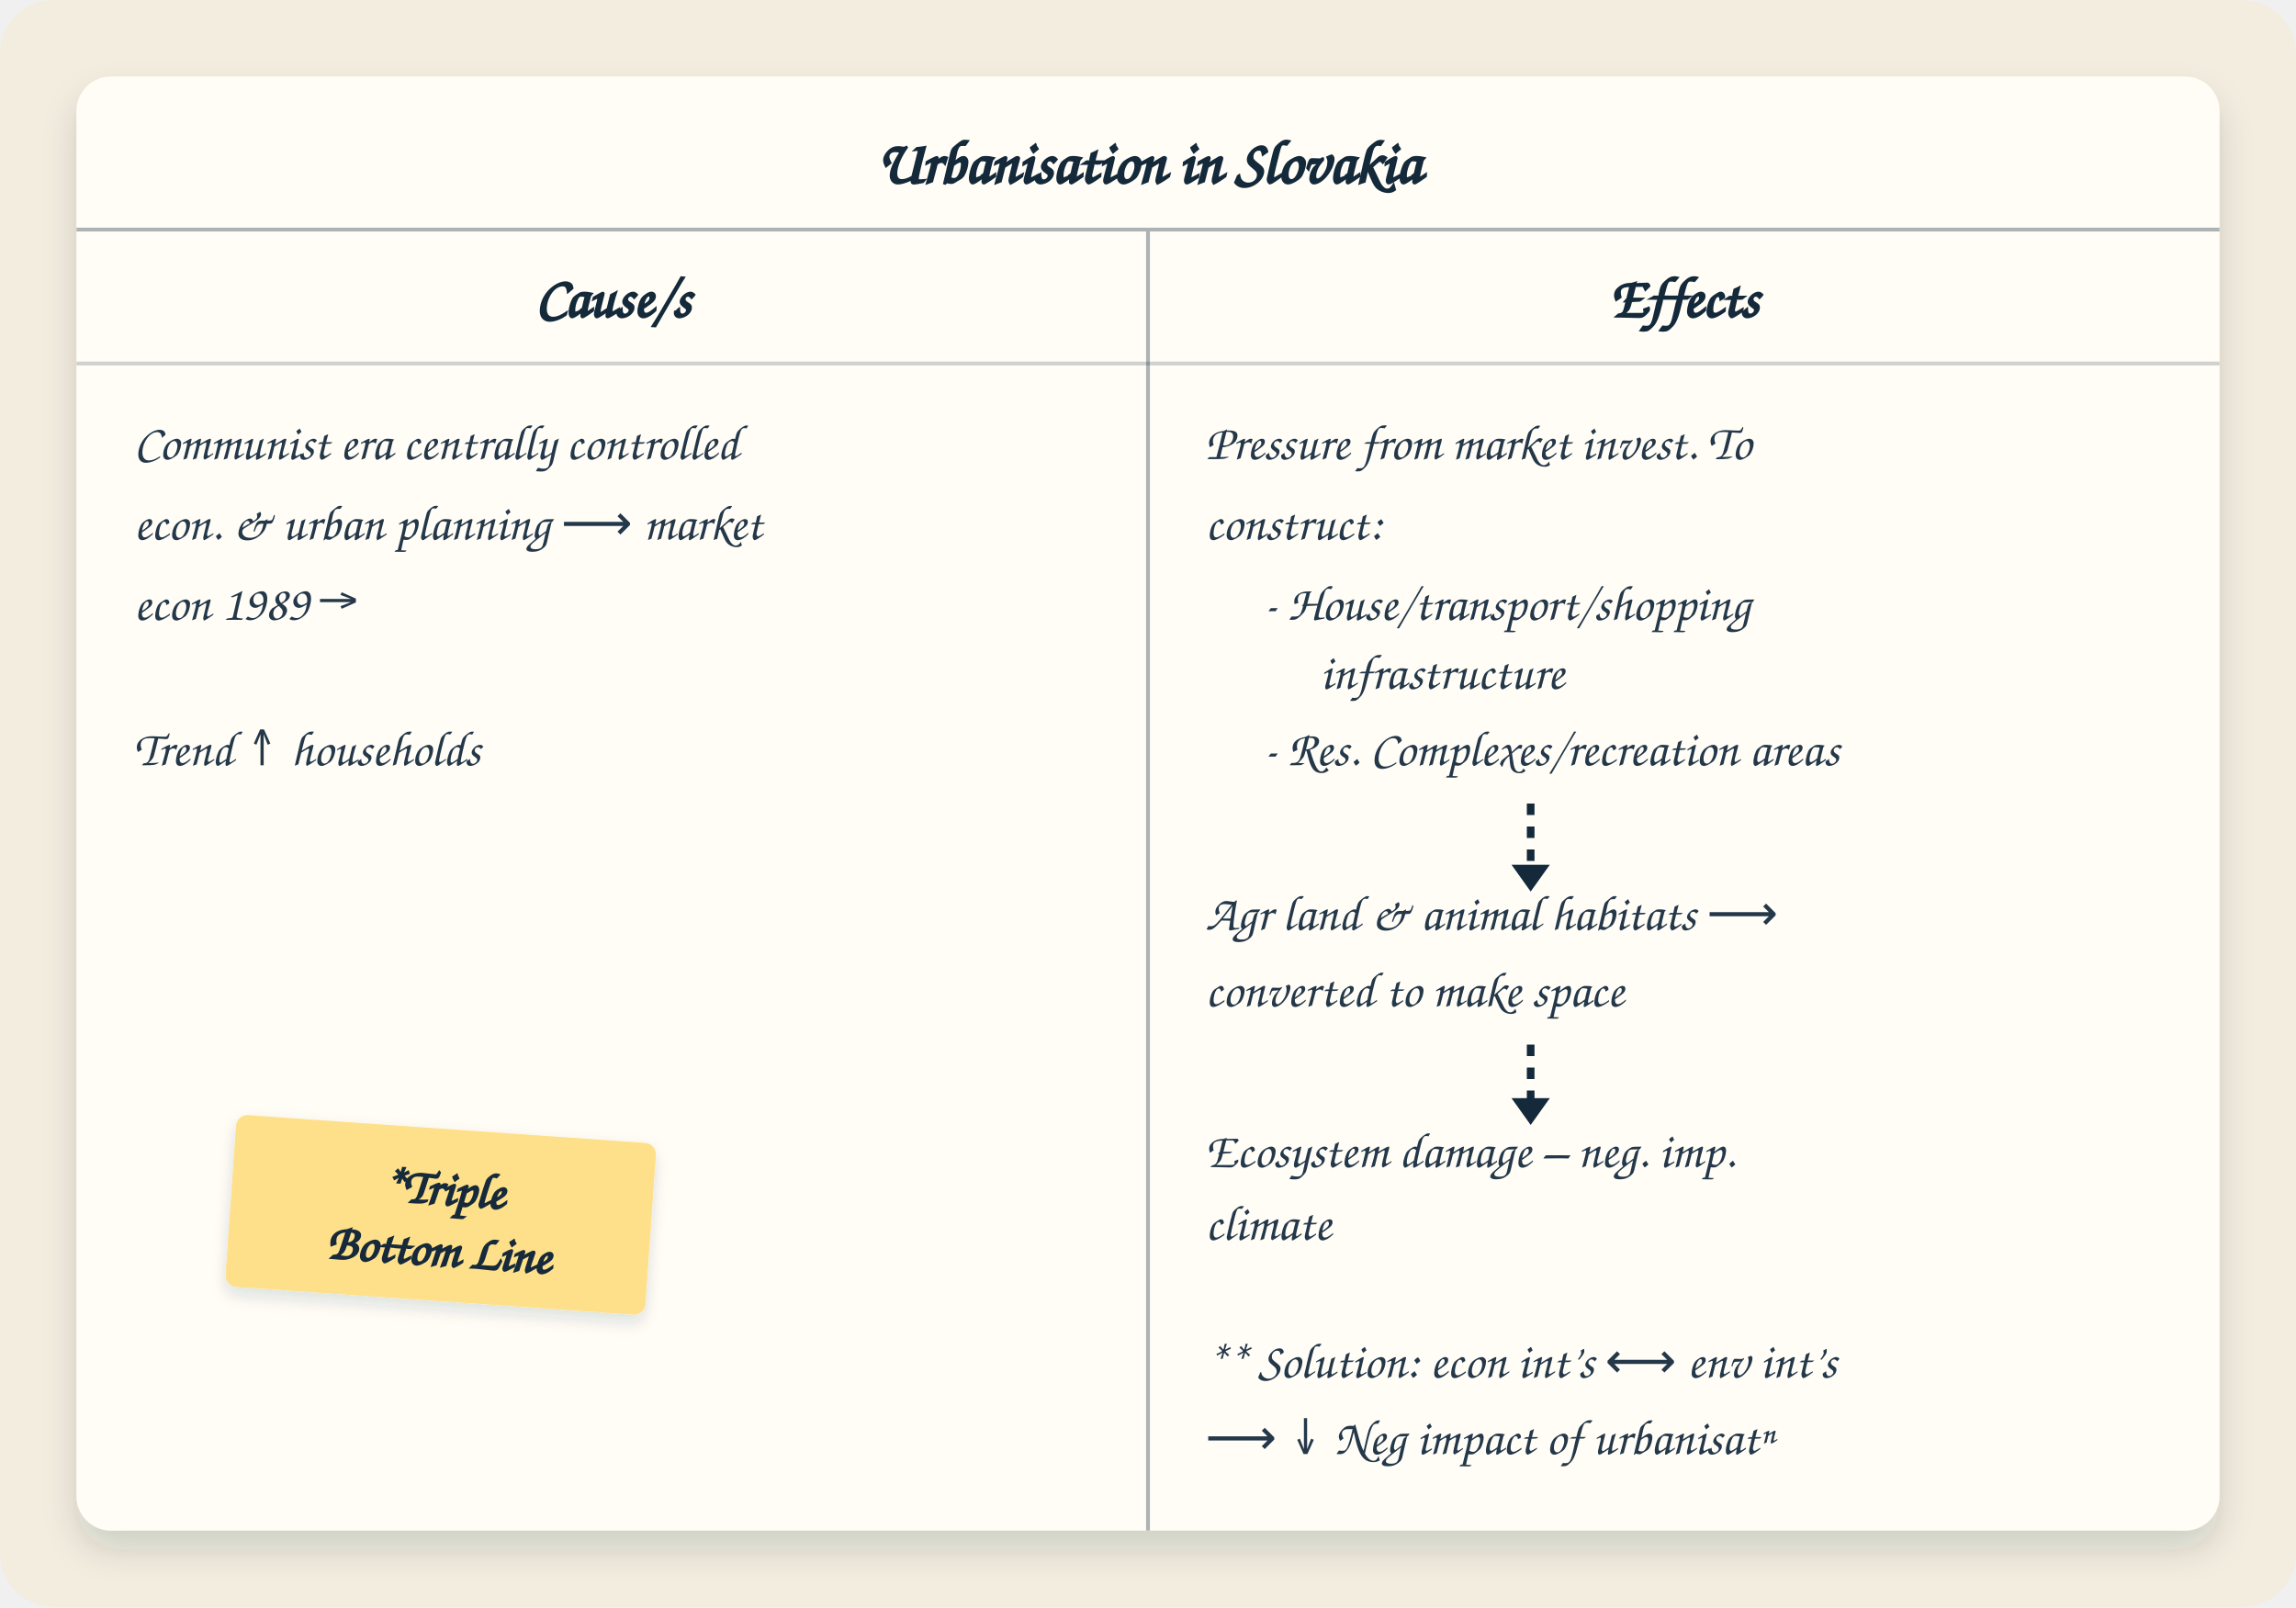
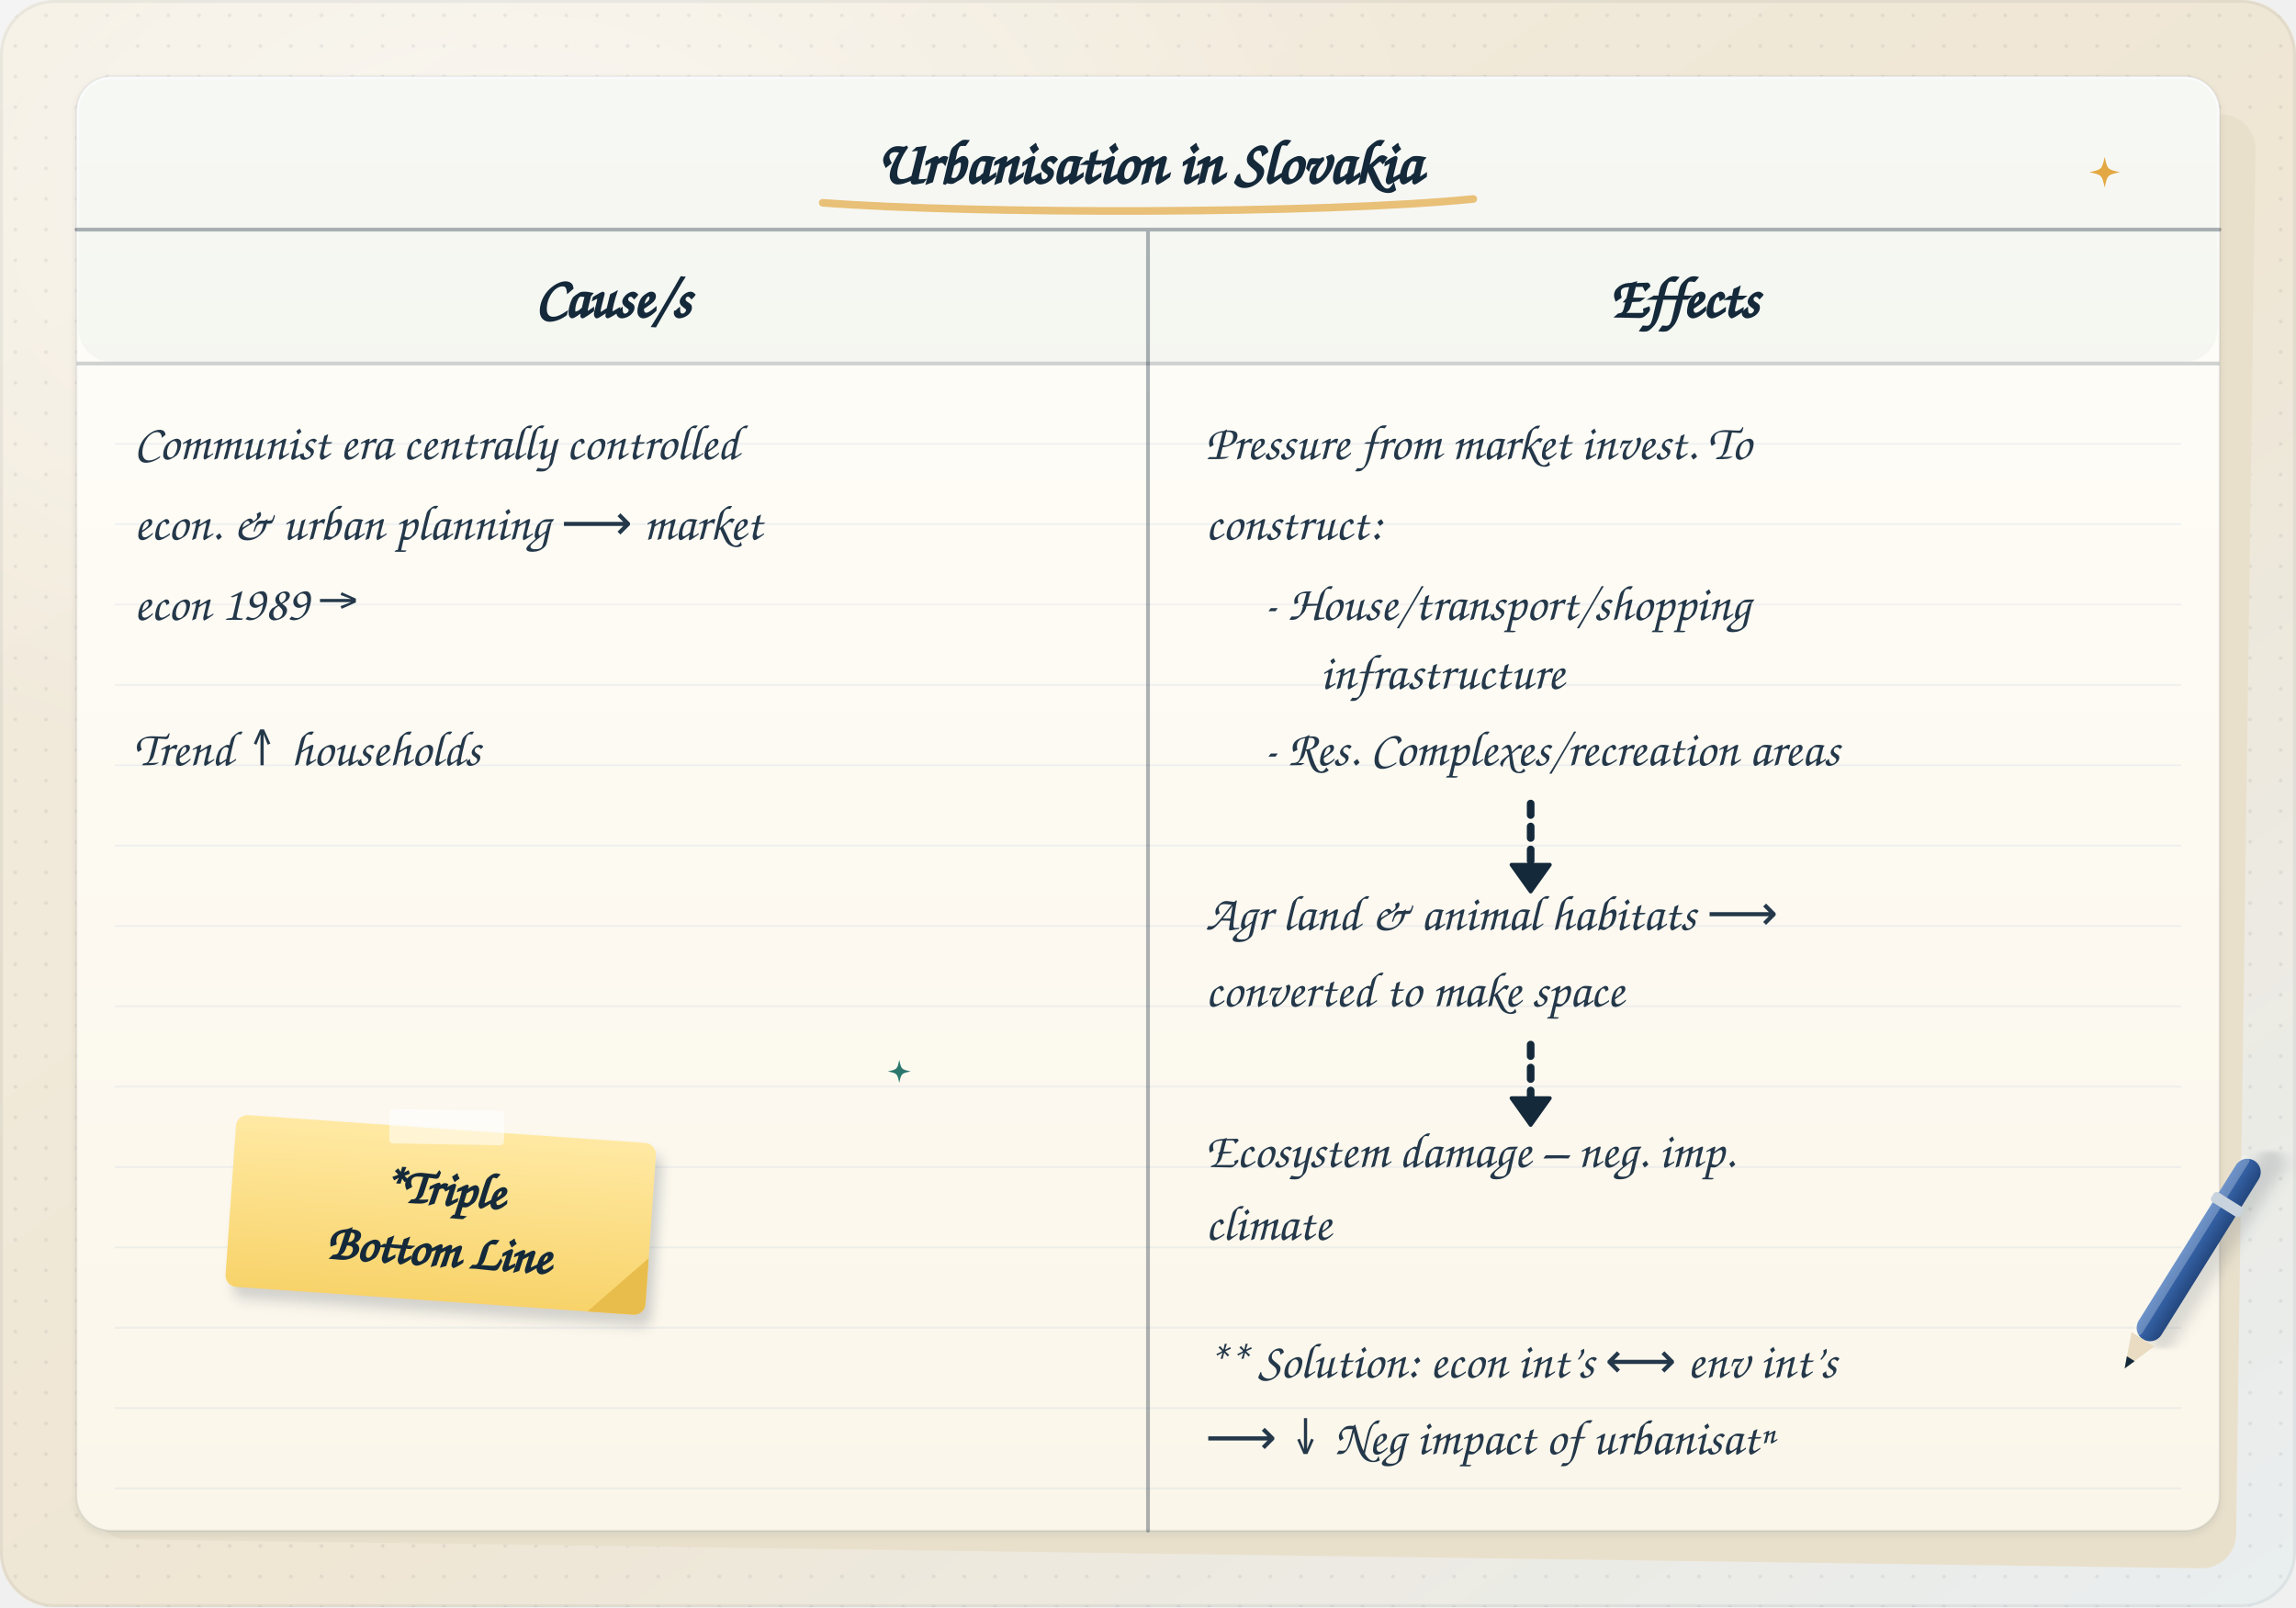
- <svg xmlns="http://www.w3.org/2000/svg" viewBox="0 0 1200 840" fill="none" role="img" aria-labelledby="t">
+ <svg xmlns="http://www.w3.org/2000/svg" viewBox="0 0 1200 840" fill="none" role="img" aria-labelledby="nt-t">
  <style>
-   .fl { animation: fl 5s ease-in-out infinite; transform-box: fill-box; transform-origin: center; } .fl2 { animation-delay: -1.7s; } .fl3 { animation-delay: -3.3s; }
-   .tw { animation: tw 2.8s ease-in-out infinite; transform-box: fill-box; transform-origin: center; } .tw2 { animation-delay: -1.4s; }
-   .bl { animation: bl 1.6s steps(2) infinite; } .bl2 { animation-delay: -.5s; } .bl3 { animation-delay: -1.1s; }
-   .flow { stroke-dasharray: 2 14; animation: flow 1.4s linear infinite; } .flow2 { animation-duration: 2.1s; }
-   .rise { animation: rise 7s ease-in-out infinite; transform-box: fill-box; transform-origin: center; } .r2 { animation-delay: -2.3s; } .r3 { animation-delay: -4.6s; }
-   .pu { animation: pu 2.4s ease-in-out infinite; transform-box: fill-box; transform-origin: center; } .pu2 { animation-delay: -1.2s; }
-   .sp { animation: sp 14s linear infinite; transform-box: fill-box; transform-origin: center; }
-   .dash { animation: dash 2.4s linear infinite; }
-   @keyframes fl { 0%, 100% { transform: translateY(0); } 50% { transform: translateY(-7px); } }
-   @keyframes tw { 0%, 100% { opacity: .3; transform: scale(.7); } 50% { opacity: 1; transform: scale(1.05); } }
-   @keyframes bl { 0% { opacity: 1; } 50% { opacity: .25; } }
-   @keyframes flow { to { stroke-dashoffset: -32; } }
-   @keyframes rise { 0% { transform: translateY(12px) scale(.9); opacity: 0; } 30% { opacity: .95; } 100% { transform: translateY(-40px) scale(1.08); opacity: 0; } }
-   @keyframes pu { 0%, 100% { transform: scale(1); } 50% { transform: scale(1.08); } }
-   @keyframes sp { to { transform: rotate(360deg); } }
-   @keyframes dash { to { stroke-dashoffset: -44; } }
-   
-   @media (prefers-reduced-motion: reduce) { * { animation: none !important; } }
+ .nt-fl { animation: nt-fl 6s ease-in-out infinite; } .nt-d1 { animation-delay: -2s; } .nt-d2 { animation-delay: -4s; } .nt-d3 { animation-delay: -1s; }
+ @keyframes nt-fl { 0%, 100% { transform: translateY(0); } 50% { transform: translateY(-5px); } }
+ .nt-tw { animation: nt-tw 3.4s ease-in-out infinite; transform-box: fill-box; transform-origin: center; }
+ @keyframes nt-tw { 0%, 100% { opacity: .35; transform: scale(.65); } 50% { opacity: 1; transform: scale(1); } }
+ .nt-pu { animation: nt-pu 3.6s ease-in-out infinite; transform-box: fill-box; transform-origin: center; }
+ @keyframes nt-pu { 0%, 100% { transform: scale(1); } 50% { transform: scale(1.06); } }
+ .nt-ring { animation: nt-ring 3.6s ease-out infinite; transform-box: fill-box; transform-origin: center; }
+ @keyframes nt-ring { 0% { opacity: .55; transform: scale(.9); } 80%, 100% { opacity: 0; transform: scale(1.35); } }
+ .nt-flow { animation: nt-flow 1.8s linear infinite; }
+ @keyframes nt-flow { to { stroke-dashoffset: -28; } }
+ .nt-dn { animation: nt-dn 2.4s ease-in-out infinite; } @keyframes nt-dn { 50% { transform: translateY(4px); } }
+ @media (prefers-reduced-motion: reduce) { * { animation: none !important; } }
</style>
  <defs>
-     <filter id="s" x="-40%" y="-40%" width="180%" height="180%">
-       <feDropShadow dx="0" dy="10" stdDeviation="9" flood-color="#14293a" flood-opacity=".15" />
+     <filter id="nt-sh" x="-30%" y="-30%" width="160%" height="170%">
+       <feDropShadow dx="0" dy="9" stdDeviation="10" flood-color="#14293a" flood-opacity=".13" />
+       <feDropShadow dx="0" dy="1.5" stdDeviation="1.2" flood-color="#14293a" flood-opacity=".12" />
    </filter>
-     <filter id="s2" x="-40%" y="-40%" width="180%" height="180%">
+     <filter id="nt-sh2" x="-30%" y="-30%" width="160%" height="180%">
      <feDropShadow dx="0" dy="4" stdDeviation="4" flood-color="#14293a" flood-opacity=".14" />
+       <feDropShadow dx="0" dy=".8" stdDeviation=".6" flood-color="#14293a" flood-opacity=".12" />
    </filter>
-     <filter id="glow" x="-50%" y="-50%" width="200%" height="200%">
-       <feGaussianBlur stdDeviation="4" />
+     <filter id="nt-shl" x="-30%" y="-30%" width="160%" height="170%">
+       <feDropShadow dx="0" dy="16" stdDeviation="18" flood-color="#14293a" flood-opacity=".15" />
+       <feDropShadow dx="0" dy="2" stdDeviation="2" flood-color="#14293a" flood-opacity=".1" />
    </filter>
-     <pattern id="d" width="12" height="12" patternUnits="userSpaceOnUse">
-       <circle cx="1" cy="1" r=".9" fill="#14293a" opacity=".16" />
+     <filter id="nt-blur" x="-50%" y="-50%" width="200%" height="200%">
+       <feGaussianBlur stdDeviation="9" />
+     </filter>
+     <filter id="nt-bl3" x="-50%" y="-50%" width="200%" height="200%">
+       <feGaussianBlur stdDeviation="3" />
+     </filter>
+     <linearGradient id="nt-paper" x1="0" y1="0" x2="0" y2="1">
+       <stop offset="0" stop-color="#ffffff" />
+       <stop offset="1" stop-color="#fbf8f1" />
+     </linearGradient>
+     <linearGradient id="nt-rim" x1="0" y1="0" x2="0" y2="1">
+       <stop offset="0" stop-color="#fff" stop-opacity=".95" />
+       <stop offset=".25" stop-color="#fff" stop-opacity="0" />
+     </linearGradient>
+     <linearGradient id="nt-gloss" x1="0" y1="0" x2="0" y2="1">
+       <stop offset="0" stop-color="#fff" stop-opacity=".32" />
+       <stop offset=".55" stop-color="#fff" stop-opacity=".04" />
+       <stop offset="1" stop-color="#fff" stop-opacity="0" />
+     </linearGradient>
+     <radialGradient id="nt-glow" cx=".5" cy=".5" r=".5">
+       <stop offset="0" stop-color="#fff" stop-opacity=".85" />
+       <stop offset="1" stop-color="#fff" stop-opacity="0" />
+     </radialGradient>
+     <radialGradient id="nt-ao" cx=".5" cy=".5" r=".5">
+       <stop offset="0" stop-color="#14293a" stop-opacity=".22" />
+       <stop offset="1" stop-color="#14293a" stop-opacity="0" />
+     </radialGradient>
+     <pattern id="nt-dots" width="16" height="16" patternUnits="userSpaceOnUse">
+       <circle cx="8" cy="8" r="1" fill="#14293a" fill-opacity=".07" />
    </pattern>
+     <linearGradient id="nt-g1" x1="0" y1="0" x2="1" y2="1">
+       <stop offset="0" stop-color="#f3ede0" />
+       <stop offset="0.55" stop-color="#efe6d4" />
+       <stop offset="1" stop-color="#e9eef0" />
+     </linearGradient>
+     <linearGradient id="nt-g2" x1="0" y1="0" x2="0" y2="1">
+       <stop offset="0" stop-color="#fffefa" />
+       <stop offset="1" stop-color="#fbf6ea" />
+     </linearGradient>
+     <linearGradient id="nt-g3" x1="0" y1="0" x2="0" y2="1">
+       <stop offset="0" stop-color="#ffe9a3" />
+       <stop offset="1" stop-color="#f8d36a" />
+     </linearGradient>
+     <linearGradient id="nt-g4" x1="0" y1="0" x2="0" y2="1">
+       <stop offset="0" stop-color="#3d6fb8" />
+       <stop offset="1" stop-color="#24477e" />
+     </linearGradient>
  </defs>
-   <rect width="1200" height="840" rx="28" fill="#f3ede0" />
-   <g filter="url(#s)">
-     <rect x="40" y="40" width="1120" height="760" rx="18" fill="#fffdf6" />
-   </g>
-   <path d="M40 120h1120M600 120v680" stroke="#14293a" stroke-opacity=".35" stroke-width="2" />
+   <rect width="1200" height="840" rx="28" fill="url(#nt-g1)" />
+   <ellipse cx="264" cy="101" rx="504" ry="319" fill="url(#nt-glow)" opacity=".7" />
+   <rect width="1200" height="840" rx="28" fill="url(#nt-dots)" />
+   <rect x=".75" y=".75" width="1198.5" height="838.5" rx="28" stroke="#14293a" stroke-opacity=".06" stroke-width="1.5" />
+   <rect x="54" y="52" width="1120" height="760" rx="18" fill="#e9e0cc" transform="rotate(.8 600 420)" />
+   <rect x="40" y="40" width="1120" height="760" rx="18" fill="url(#nt-g2)" filter="url(#nt-shl)" />
+   <rect x="40.75" y="40.75" width="1118.5" height="758.5" rx="17.25" stroke="url(#nt-rim)" stroke-width="1.5" />
+   <rect x="40" y="40" width="1120" height="760" rx="18" stroke="#14293a" stroke-opacity=".07" />
+   <path d="M60 232h1080" stroke="#2f6db5" stroke-opacity=".07" />
+   <path d="M60 274h1080" stroke="#2f6db5" stroke-opacity=".07" />
+   <path d="M60 316h1080" stroke="#2f6db5" stroke-opacity=".07" />
+   <path d="M60 358h1080" stroke="#2f6db5" stroke-opacity=".07" />
+   <path d="M60 400h1080" stroke="#2f6db5" stroke-opacity=".07" />
+   <path d="M60 442h1080" stroke="#2f6db5" stroke-opacity=".07" />
+   <path d="M60 484h1080" stroke="#2f6db5" stroke-opacity=".07" />
+   <path d="M60 526h1080" stroke="#2f6db5" stroke-opacity=".07" />
+   <path d="M60 568h1080" stroke="#2f6db5" stroke-opacity=".07" />
+   <path d="M60 610h1080" stroke="#2f6db5" stroke-opacity=".07" />
+   <path d="M60 652h1080" stroke="#2f6db5" stroke-opacity=".07" />
+   <path d="M60 694h1080" stroke="#2f6db5" stroke-opacity=".07" />
+   <path d="M60 736h1080" stroke="#2f6db5" stroke-opacity=".07" />
+   <path d="M60 778h1080" stroke="#2f6db5" stroke-opacity=".07" />
+   <rect x="41" y="41" width="1118" height="148" rx="17" fill="#2b776e" fill-opacity=".04" />
+   <path d="M40 120h1120M600 120v680" stroke="#14293a" stroke-opacity=".35" stroke-width="2" stroke-linecap="round" />
  <path d="M40 190h1120" stroke="#14293a" stroke-opacity=".2" stroke-width="2" />
  <text x="600" y="96" font-family="'Segoe Print', 'Bradley Hand', 'Comic Sans MS', cursive" font-weight="700" font-size="32" fill="#14293a" text-anchor="middle">Urbanisation in Slovakia</text>
+   <path d="M430 106c80 6 260 6 340-2" stroke="#e3a843" stroke-width="4" stroke-linecap="round" opacity=".7" />
  <text x="320" y="166" font-family="'Segoe Print', 'Bradley Hand', 'Comic Sans MS', cursive" font-weight="700" font-size="30" fill="#14293a" text-anchor="middle">Cause/s</text>
  <text x="880" y="166" font-family="'Segoe Print', 'Bradley Hand', 'Comic Sans MS', cursive" font-weight="700" font-size="30" fill="#14293a" text-anchor="middle">Effects</text>
-   <text x="70" y="240" font-family="'Segoe Print', 'Bradley Hand', 'Comic Sans MS', cursive" font-weight="500" font-size="26" fill="#24384a" text-anchor="start">Communist era centrally controlled</text>
-   <text x="70" y="282" font-family="'Segoe Print', 'Bradley Hand', 'Comic Sans MS', cursive" font-weight="500" font-size="26" fill="#24384a" text-anchor="start">econ. &amp; urban planning ⟶ market</text>
-   <text x="70" y="324" font-family="'Segoe Print', 'Bradley Hand', 'Comic Sans MS', cursive" font-weight="500" font-size="26" fill="#24384a" text-anchor="start">econ 1989 →</text>
-   <text x="70" y="400" font-family="'Segoe Print', 'Bradley Hand', 'Comic Sans MS', cursive" font-weight="500" font-size="26" fill="#24384a" text-anchor="start">Trend ↑ households</text>
-   <text x="630" y="240" font-family="'Segoe Print', 'Bradley Hand', 'Comic Sans MS', cursive" font-weight="500" font-size="26" fill="#24384a" text-anchor="start">Pressure from market invest. To</text>
-   <text x="630" y="282" font-family="'Segoe Print', 'Bradley Hand', 'Comic Sans MS', cursive" font-weight="500" font-size="26" fill="#24384a" text-anchor="start">construct:</text>
-   <text x="660" y="324" font-family="'Segoe Print', 'Bradley Hand', 'Comic Sans MS', cursive" font-weight="500" font-size="26" fill="#24384a" text-anchor="start">-  House/transport/shopping</text>
-   <text x="690" y="360" font-family="'Segoe Print', 'Bradley Hand', 'Comic Sans MS', cursive" font-weight="500" font-size="26" fill="#24384a" text-anchor="start">infrastructure</text>
-   <text x="660" y="400" font-family="'Segoe Print', 'Bradley Hand', 'Comic Sans MS', cursive" font-weight="500" font-size="26" fill="#24384a" text-anchor="start">-  Res. Complexes/recreation areas</text>
-   <text x="630" y="486" font-family="'Segoe Print', 'Bradley Hand', 'Comic Sans MS', cursive" font-weight="500" font-size="26" fill="#24384a" text-anchor="start">Agr land &amp; animal habitats ⟶</text>
-   <text x="630" y="526" font-family="'Segoe Print', 'Bradley Hand', 'Comic Sans MS', cursive" font-weight="500" font-size="26" fill="#24384a" text-anchor="start">converted to make space</text>
-   <text x="630" y="610" font-family="'Segoe Print', 'Bradley Hand', 'Comic Sans MS', cursive" font-weight="500" font-size="26" fill="#24384a" text-anchor="start">Ecosystem damage – neg. imp.</text>
-   <text x="630" y="648" font-family="'Segoe Print', 'Bradley Hand', 'Comic Sans MS', cursive" font-weight="500" font-size="26" fill="#24384a" text-anchor="start">climate</text>
-   <text x="630" y="720" font-family="'Segoe Print', 'Bradley Hand', 'Comic Sans MS', cursive" font-weight="500" font-size="26" fill="#24384a" text-anchor="start">** Solution: econ int’s ⟷ env int’s</text>
-   <text x="630" y="760" font-family="'Segoe Print', 'Bradley Hand', 'Comic Sans MS', cursive" font-weight="500" font-size="26" fill="#24384a" text-anchor="start">⟶ ↓ Neg impact of urbanisatⁿ</text>
-   <text x="880" y="796" font-family="'Manrope', 'Helvetica Neue', Arial, sans-serif" font-weight="800" font-size="1" fill="#14293a" text-anchor="middle" />
-   <path class="dash" d="M800 420v34M800 546v30" stroke="#14293a" stroke-width="4" stroke-dasharray="6 6" />
-   <path d="M790 452l10 14 10-14zM790 574l10 14 10-14z" fill="#14293a" />
-   <g class="fl" filter="url(#s2)" transform="rotate(4 230 640)">
-     <rect x="120" y="590" width="220" height="90" rx="6" fill="#ffe08a" />
-     <text x="230" y="630" font-family="'Segoe Print', 'Bradley Hand', 'Comic Sans MS', cursive" font-weight="700" font-size="26" fill="#14293a" text-anchor="middle">*Triple</text>
-     <text x="230" y="662" font-family="'Segoe Print', 'Bradley Hand', 'Comic Sans MS', cursive" font-weight="700" font-size="26" fill="#14293a" text-anchor="middle">Bottom Line</text>
+   <text x="70" y="240" font-family="'Segoe Print', 'Bradley Hand', 'Comic Sans MS', cursive" font-weight="500" font-size="26" fill="#24384a">Communist era centrally controlled</text>
+   <text x="70" y="282" font-family="'Segoe Print', 'Bradley Hand', 'Comic Sans MS', cursive" font-weight="500" font-size="26" fill="#24384a">econ. &amp; urban planning ⟶ market</text>
+   <text x="70" y="324" font-family="'Segoe Print', 'Bradley Hand', 'Comic Sans MS', cursive" font-weight="500" font-size="26" fill="#24384a">econ 1989 →</text>
+   <text x="70" y="400" font-family="'Segoe Print', 'Bradley Hand', 'Comic Sans MS', cursive" font-weight="500" font-size="26" fill="#24384a">Trend ↑ households</text>
+   <text x="630" y="240" font-family="'Segoe Print', 'Bradley Hand', 'Comic Sans MS', cursive" font-weight="500" font-size="26" fill="#24384a">Pressure from market invest. To</text>
+   <text x="630" y="282" font-family="'Segoe Print', 'Bradley Hand', 'Comic Sans MS', cursive" font-weight="500" font-size="26" fill="#24384a">construct:</text>
+   <text x="660" y="324" font-family="'Segoe Print', 'Bradley Hand', 'Comic Sans MS', cursive" font-weight="500" font-size="26" fill="#24384a">-  House/transport/shopping</text>
+   <text x="690" y="360" font-family="'Segoe Print', 'Bradley Hand', 'Comic Sans MS', cursive" font-weight="500" font-size="26" fill="#24384a">infrastructure</text>
+   <text x="660" y="400" font-family="'Segoe Print', 'Bradley Hand', 'Comic Sans MS', cursive" font-weight="500" font-size="26" fill="#24384a">-  Res. Complexes/recreation areas</text>
+   <text x="630" y="486" font-family="'Segoe Print', 'Bradley Hand', 'Comic Sans MS', cursive" font-weight="500" font-size="26" fill="#24384a">Agr land &amp; animal habitats ⟶</text>
+   <text x="630" y="526" font-family="'Segoe Print', 'Bradley Hand', 'Comic Sans MS', cursive" font-weight="500" font-size="26" fill="#24384a">converted to make space</text>
+   <text x="630" y="610" font-family="'Segoe Print', 'Bradley Hand', 'Comic Sans MS', cursive" font-weight="500" font-size="26" fill="#24384a">Ecosystem damage – neg. imp.</text>
+   <text x="630" y="648" font-family="'Segoe Print', 'Bradley Hand', 'Comic Sans MS', cursive" font-weight="500" font-size="26" fill="#24384a">climate</text>
+   <text x="630" y="720" font-family="'Segoe Print', 'Bradley Hand', 'Comic Sans MS', cursive" font-weight="500" font-size="26" fill="#24384a">** Solution: econ int’s ⟷ env int’s</text>
+   <text x="630" y="760" font-family="'Segoe Print', 'Bradley Hand', 'Comic Sans MS', cursive" font-weight="500" font-size="26" fill="#24384a">⟶ ↓ Neg impact of urbanisatⁿ</text>
+   <g class="nt-dn">
+     <path d="M800 420v34M800 546v30" stroke="#14293a" stroke-width="4" stroke-dasharray="6 6" stroke-linecap="round" />
+     <path d="M790 452l10 14 10-14zM790 574l10 14 10-14z" fill="#14293a" stroke="#14293a" stroke-width="2" stroke-linejoin="round" />
  </g>
+   <g class="nt-fl">
+     <g transform="rotate(4 230 640)">
+       <rect x="124" y="596" width="220" height="90" rx="6" fill="#14293a" opacity=".18" filter="url(#nt-bl3)" />
+       <rect x="120" y="590" width="220" height="90" rx="6" fill="url(#nt-g3)" />
+       <path d="M340 650v24a6 6 0 0 1-6 6h-24z" fill="#e8bd4c" />
+       <rect x="200" y="580" width="60" height="18" rx="2" fill="#fff" opacity=".55" transform="rotate(-3 230 589)" />
+       <text x="230" y="630" font-family="'Segoe Print', 'Bradley Hand', 'Comic Sans MS', cursive" font-weight="700" font-size="26" fill="#14293a" text-anchor="middle">*Triple</text>
+       <text x="230" y="662" font-family="'Segoe Print', 'Bradley Hand', 'Comic Sans MS', cursive" font-weight="700" font-size="26" fill="#14293a" text-anchor="middle">Bottom Line</text>
+     </g>
+   </g>
+   <g transform="translate(1120 700) rotate(-58)">
+     <rect x="-4" y="-5" width="120" height="14" rx="7" fill="#14293a" opacity=".15" filter="url(#nt-bl3)" transform="translate(4 6)" />
+     <rect x="0" y="-7" width="110" height="14" rx="7" fill="url(#nt-g4)" />
+     <rect x="0" y="-7" width="110" height="5" rx="2.5" fill="#fff" opacity=".25" />
+     <path d="M0-7l-18 7 18 7z" fill="#e9dcc2" />
+     <path d="M-18 0l6-2.4v4.8z" fill="#14293a" />
+     <rect x="80" y="-9" width="6" height="18" rx="2" fill="#c9d3dd" />
+   </g>
+   <path class="nt-tw" d="M1100 82C1101.44 88.56 1101.44 88.56 1108 90C1101.44 91.44 1101.44 91.44 1100 98C1098.56 91.44 1098.56 91.44 1092 90C1098.56 88.56 1098.56 88.56 1100 82z" fill="#e3a843" />
+   <path class="nt-tw" style="animation-delay:-1.8s" d="M470 554C471.08 558.92 471.08 558.92 476 560C471.08 561.08 471.08 561.08 470 566C468.92 561.08 468.92 561.08 464 560C468.92 558.92 468.92 558.92 470 554z" fill="#2b776e" />
</svg>
